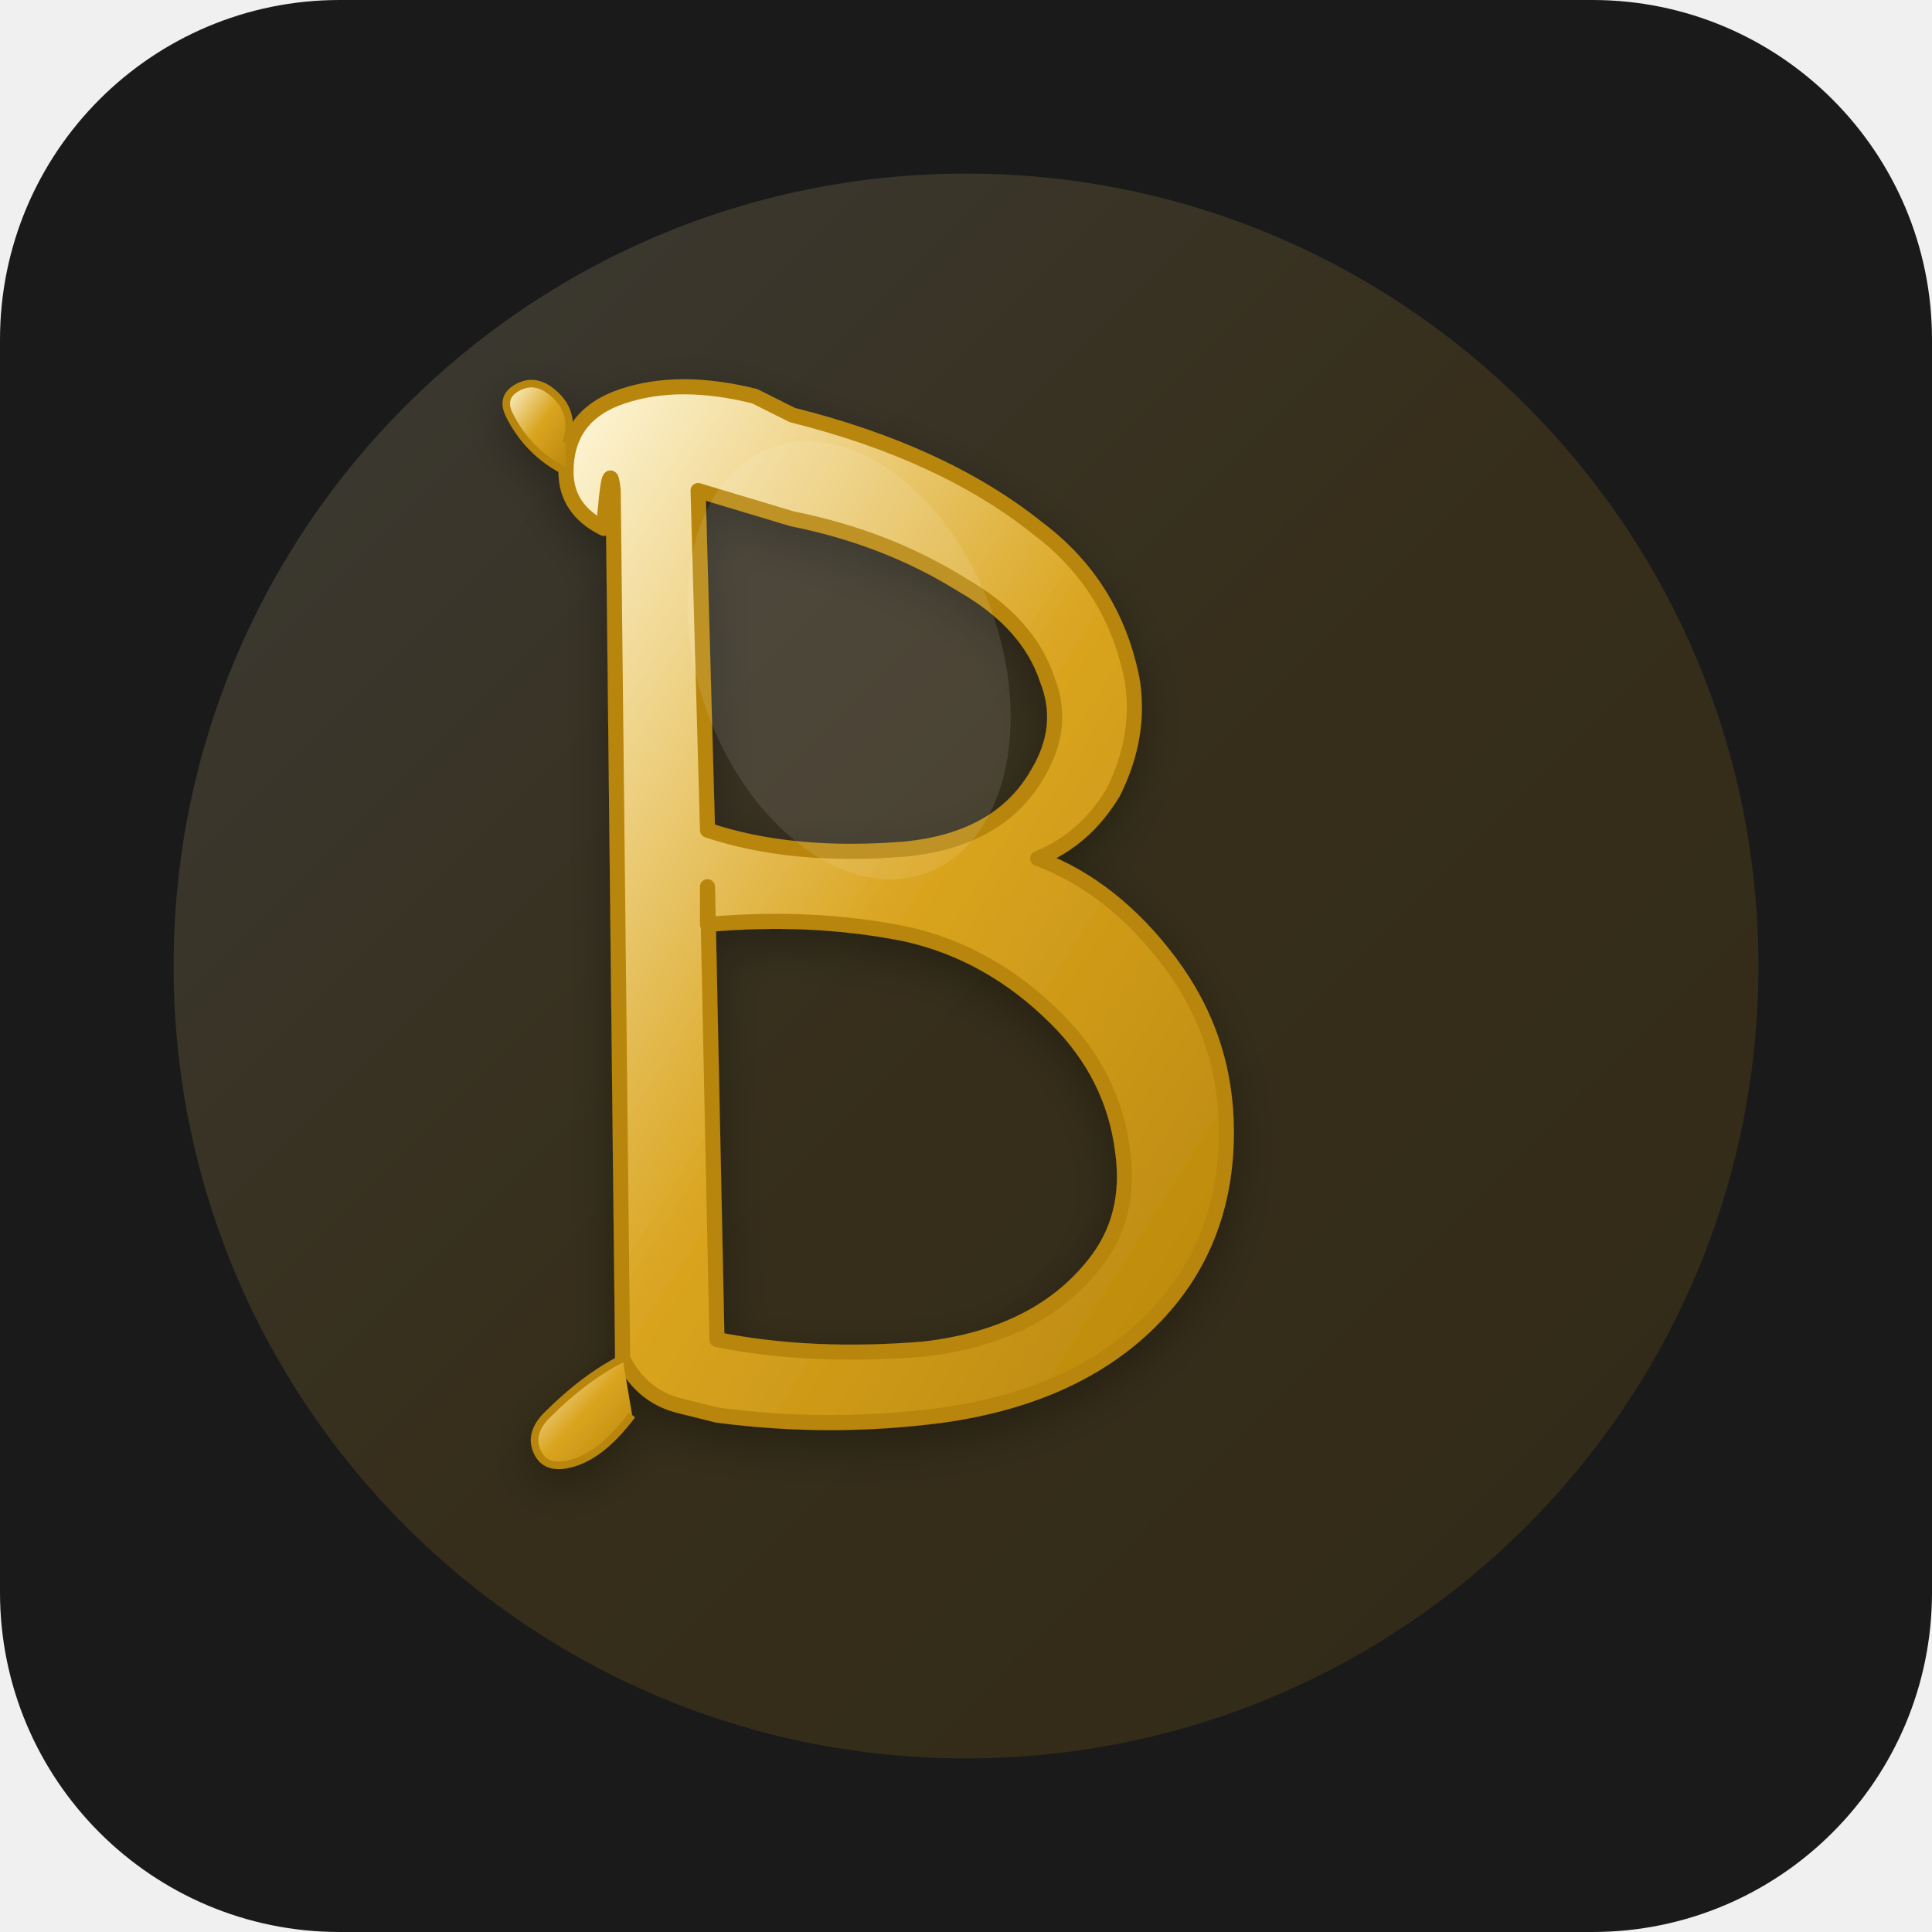
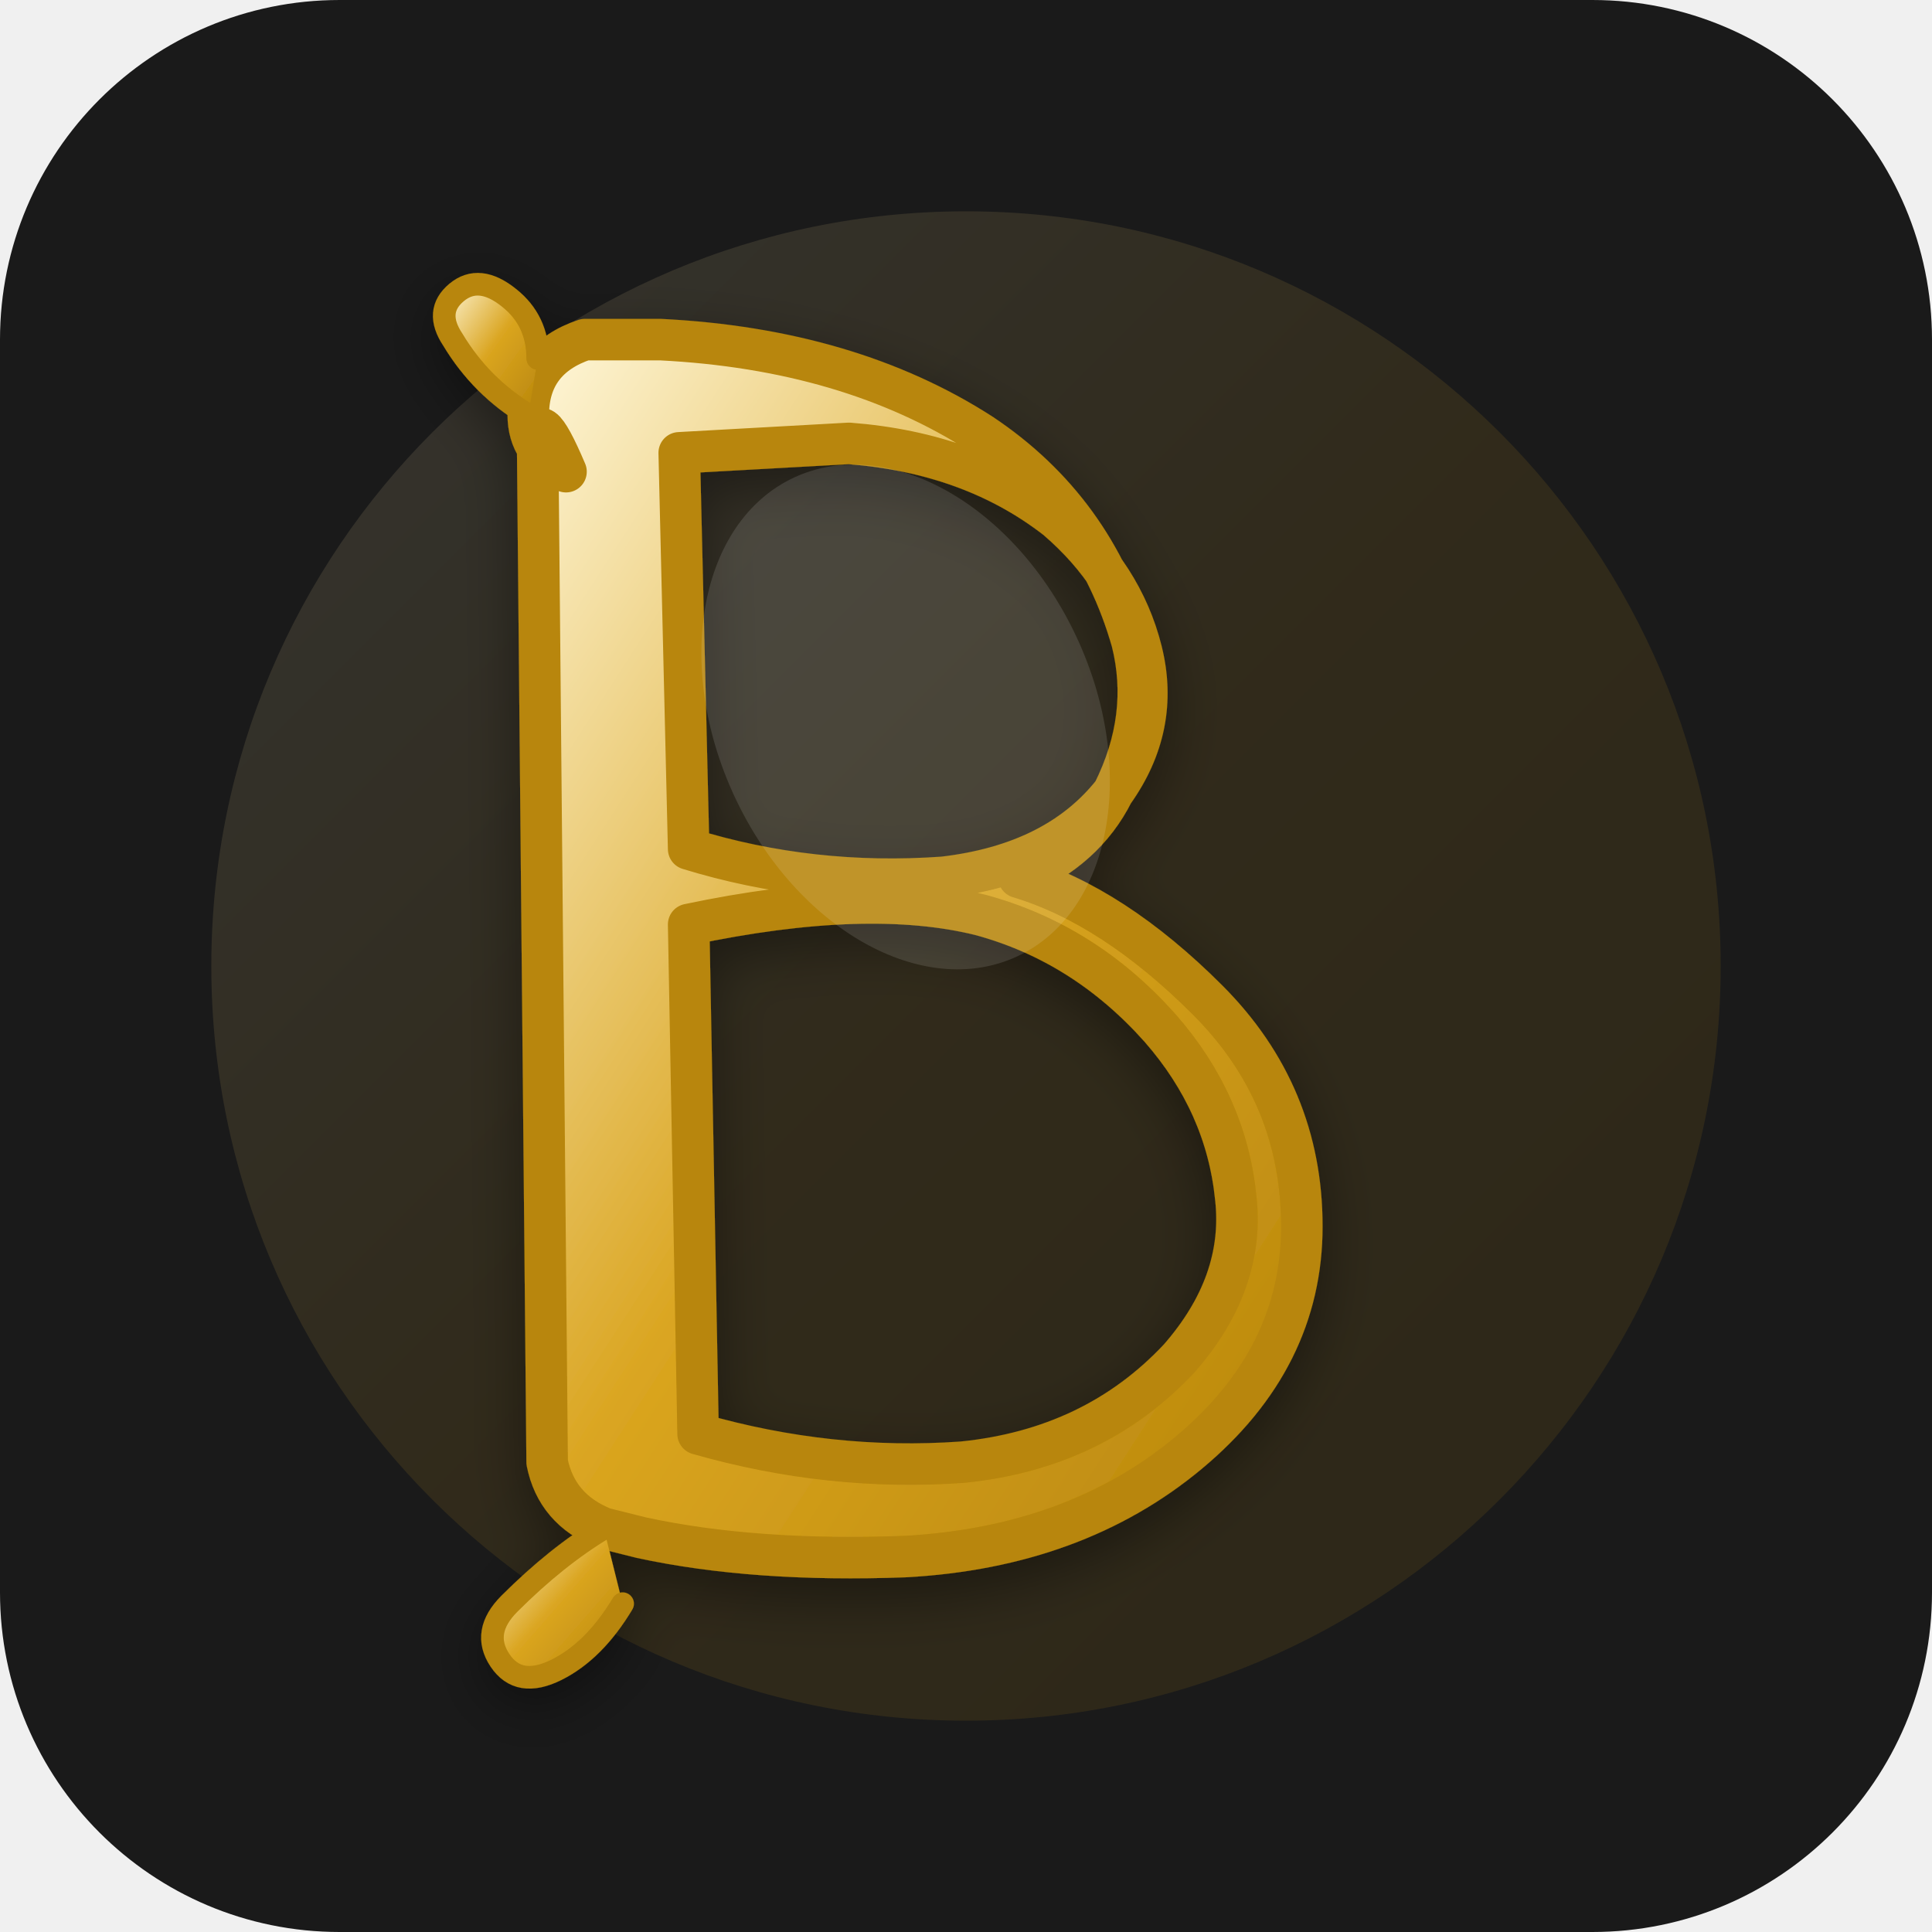
<svg xmlns="http://www.w3.org/2000/svg" width="1024" height="1024" viewBox="0 0 1024 1024">
  <rect width="1024" height="1024" fill="#1a1a1a" rx="180" />
  <defs>
    <linearGradient id="goldGradient" x1="0%" y1="0%" x2="100%" y2="100%">
      <stop offset="0%" style="stop-color:#FFF8DC;stop-opacity:1" />
      <stop offset="50%" style="stop-color:#DAA520;stop-opacity:1" />
      <stop offset="100%" style="stop-color:#B8860B;stop-opacity:1" />
    </linearGradient>
    <filter id="shadow">
-       <feDropShadow dx="0" dy="8" stdDeviation="12" flood-opacity="0.3" />
+       <feDropShadow dx="0" dy="10" stdDeviation="15" flood-opacity="0.4" />
    </filter>
  </defs>
-   <circle cx="512" cy="512" r="420" fill="url(#goldGradient)" opacity="0.15" />
+   <circle cx="512" cy="512" r="400" fill="url(#goldGradient)" opacity="0.12" />
  <g filter="url(#shadow)">
-     <path d="       M 320 280       Q 300 270, 300 250       Q 300 220, 330 210       Q 360 200, 400 210        L 420 220       Q 500 240, 550 280       Q 590 310, 600 360       Q 605 390, 590 420       Q 575 445, 550 455        Q 590 470, 620 510       Q 650 550, 650 600       Q 650 660, 610 700       Q 570 740, 500 750       Q 440 758, 380 750        L 360 745       Q 340 740, 330 720        L 325 260       Q 323 240, 320 280        M 370 260       L 375 440       Q 420 455, 480 450       Q 530 445, 550 410       Q 565 385, 555 360       Q 545 330, 510 310       Q 470 285, 420 275       L 370 260        M 375 470       L 380 710       Q 430 720, 490 715       Q 550 708, 580 670       Q 600 645, 595 610       Q 590 570, 560 540       Q 525 505, 480 495       Q 430 485, 375 490       L 375 470     " fill="url(#goldGradient)" stroke="#B8860B" stroke-width="8" stroke-linejoin="round" stroke-linecap="round" />
-     <path d="       M 300 250       Q 280 240, 270 220       Q 265 210, 275 205       Q 285 200, 295 210       Q 305 220, 300 235     " fill="url(#goldGradient)" stroke="#B8860B" stroke-width="4" />
-     <path d="       M 330 720       Q 310 730, 290 750       Q 280 760, 285 770       Q 290 780, 305 775       Q 320 770, 335 750     " fill="url(#goldGradient)" stroke="#B8860B" stroke-width="4" />
+     <path d="       M 300 250       Q 280 240, 280 220       Q 280 190, 310 180       L 350 180       Q 450 185, 520 230       Q 580 270, 600 340       Q 610 380, 590 420       Q 575 450, 540 465        Q 590 480, 640 530       Q 690 580, 690 650       Q 690 720, 630 770       Q 570 820, 480 825       Q 400 828, 340 815        L 320 810       Q 295 800, 290 775       L 285 240       Q 283 210, 300 250        M 360 240       L 365 450       Q 430 470, 500 465       Q 560 458, 590 420       Q 615 385, 605 345       Q 595 305, 560 275       Q 515 240, 450 235       L 360 240        M 365 490       L 370 760       Q 440 780, 510 775       Q 580 768, 625 720       Q 660 680, 655 635       Q 650 585, 615 545       Q 575 500, 520 485       Q 460 470, 365 490     " fill="url(#goldGradient)" stroke="#B8860B" stroke-width="22" stroke-linejoin="round" stroke-linecap="round" />
+     <path d="       M 280 220       Q 255 205, 240 180       Q 230 165, 242 155       Q 254 145, 270 158       Q 285 170, 285 190     " fill="url(#goldGradient)" stroke="#B8860B" stroke-width="12" stroke-linejoin="round" stroke-linecap="round" />
+     <path d="       M 320 810       Q 295 825, 270 850       Q 255 865, 265 880       Q 275 895, 295 885       Q 315 875, 330 850     " fill="url(#goldGradient)" stroke="#B8860B" stroke-width="12" stroke-linejoin="round" stroke-linecap="round" />
  </g>
-   <ellipse cx="450" cy="350" rx="80" ry="120" fill="white" opacity="0.1" transform="rotate(-20 450 350)" />
+   <ellipse cx="480" cy="380" rx="100" ry="140" fill="white" opacity="0.12" transform="rotate(-25 480 380)" />
</svg>
